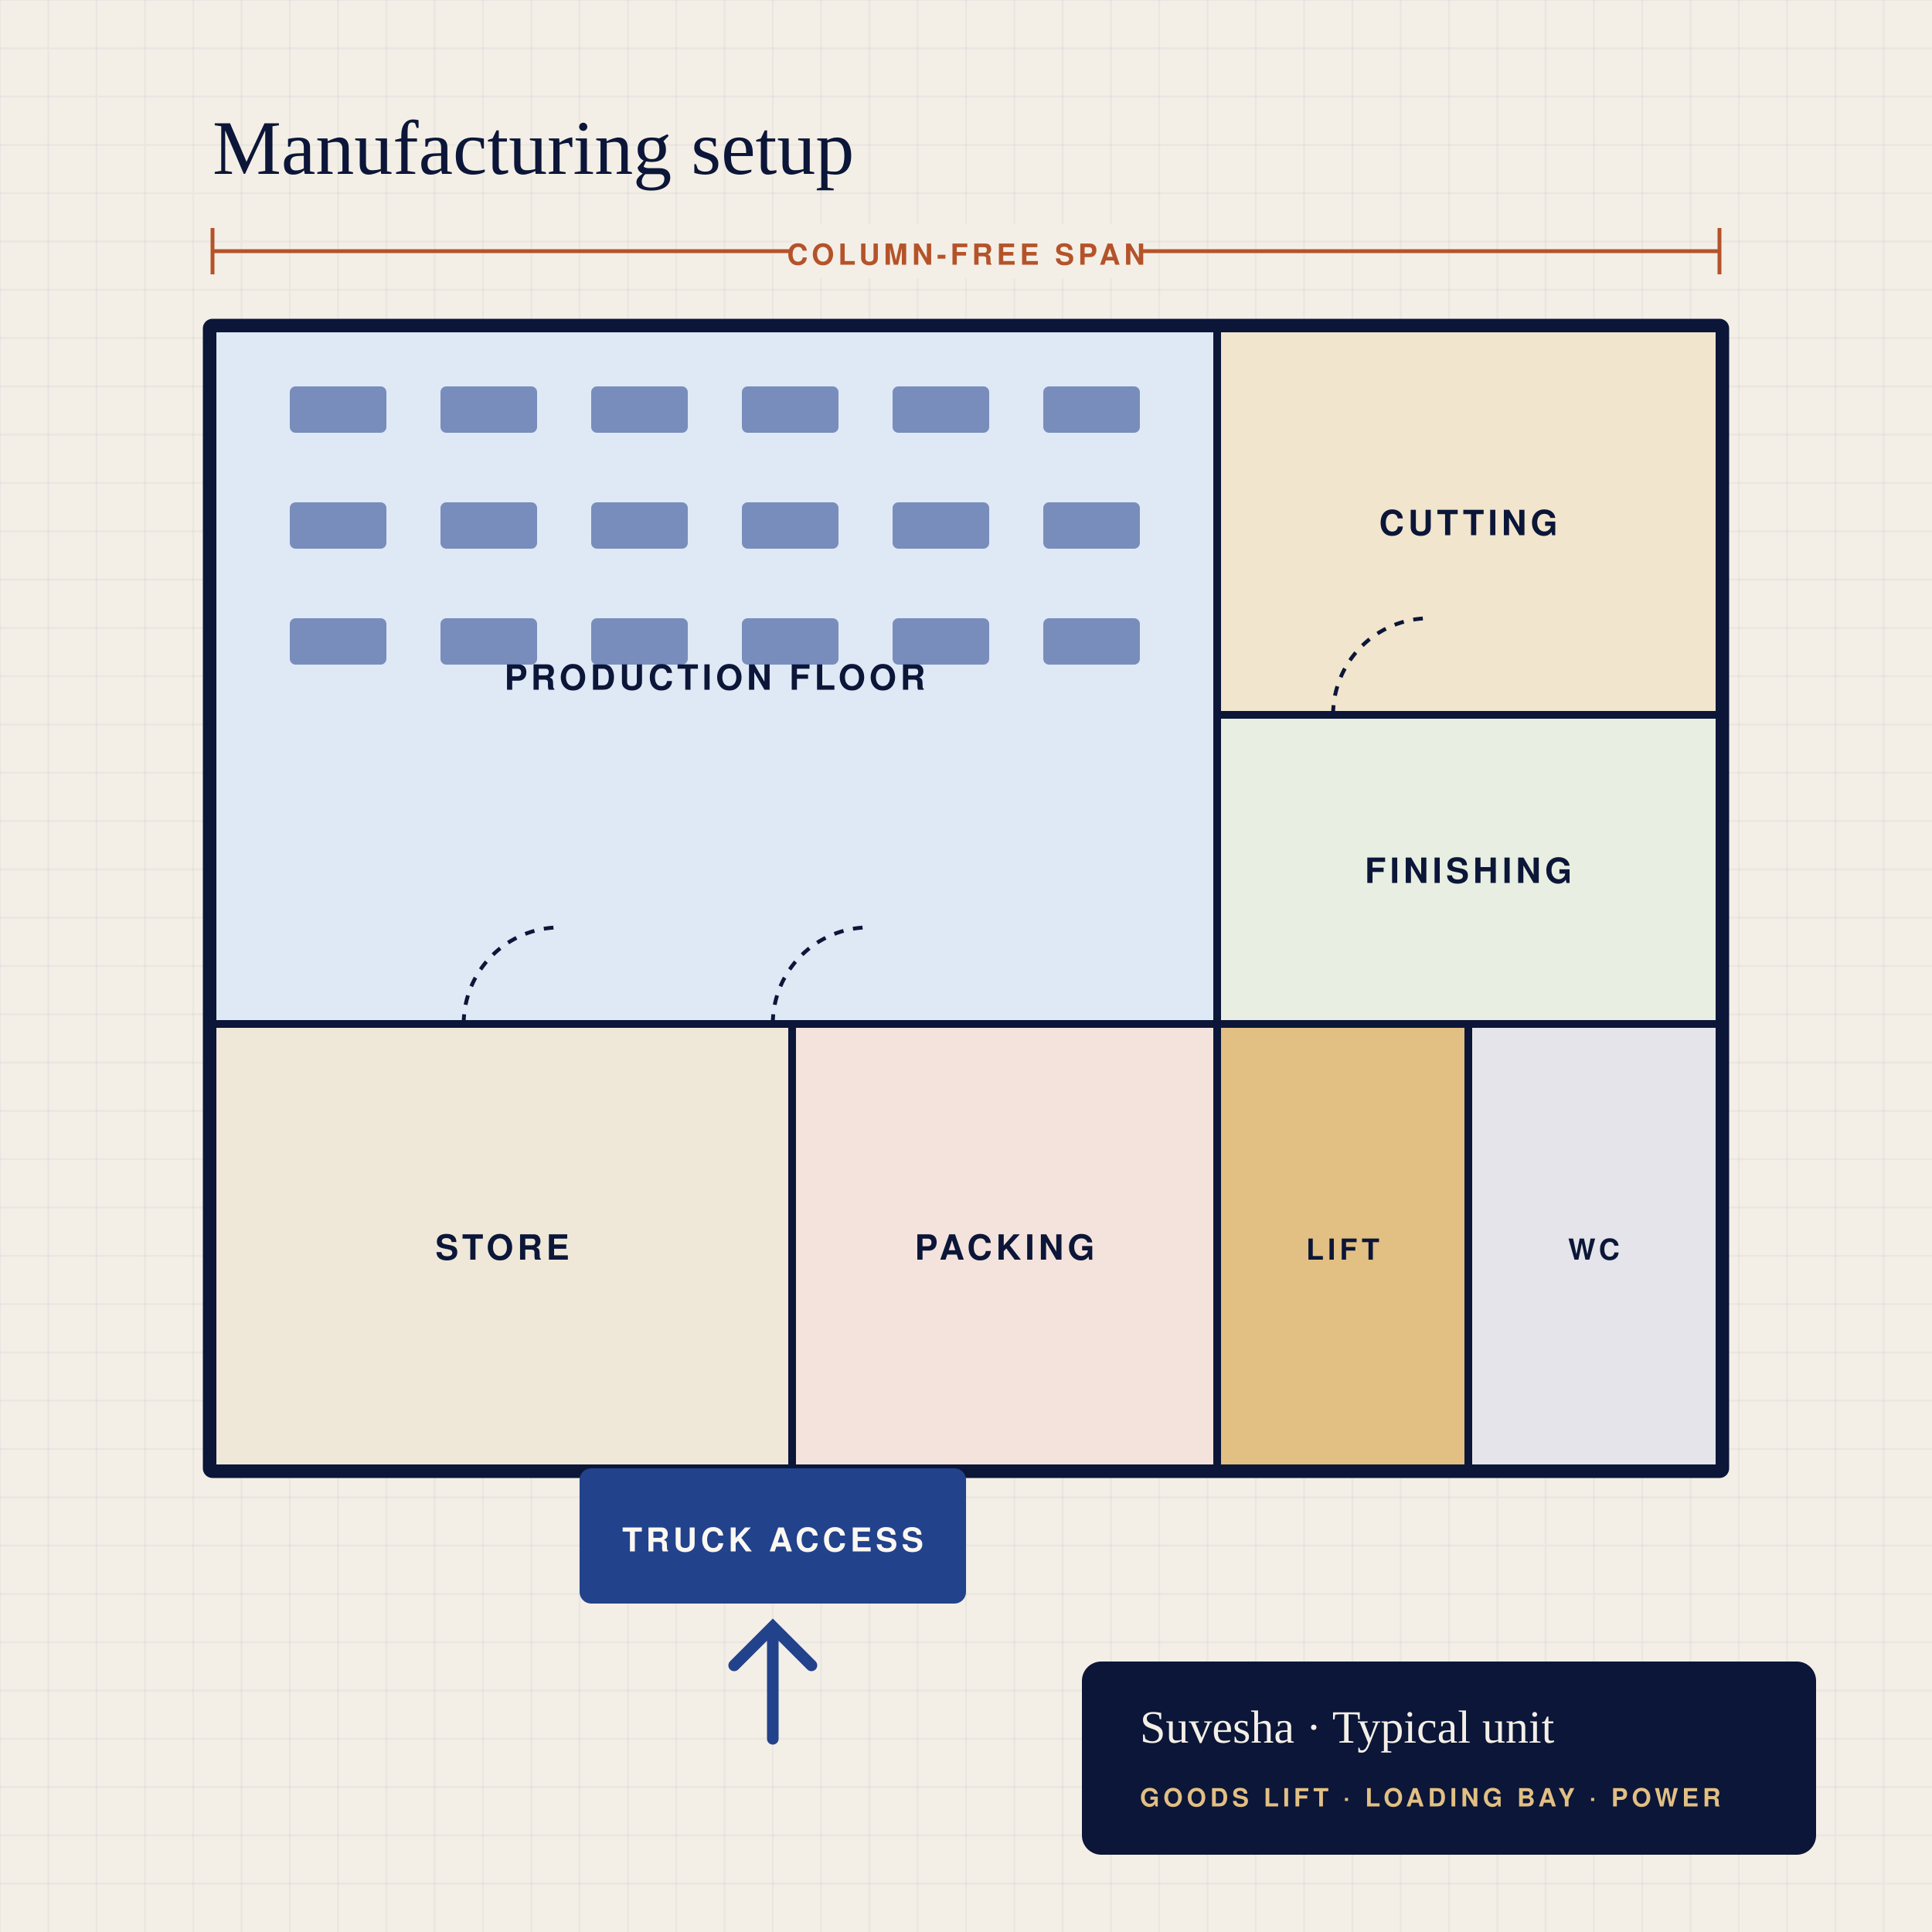
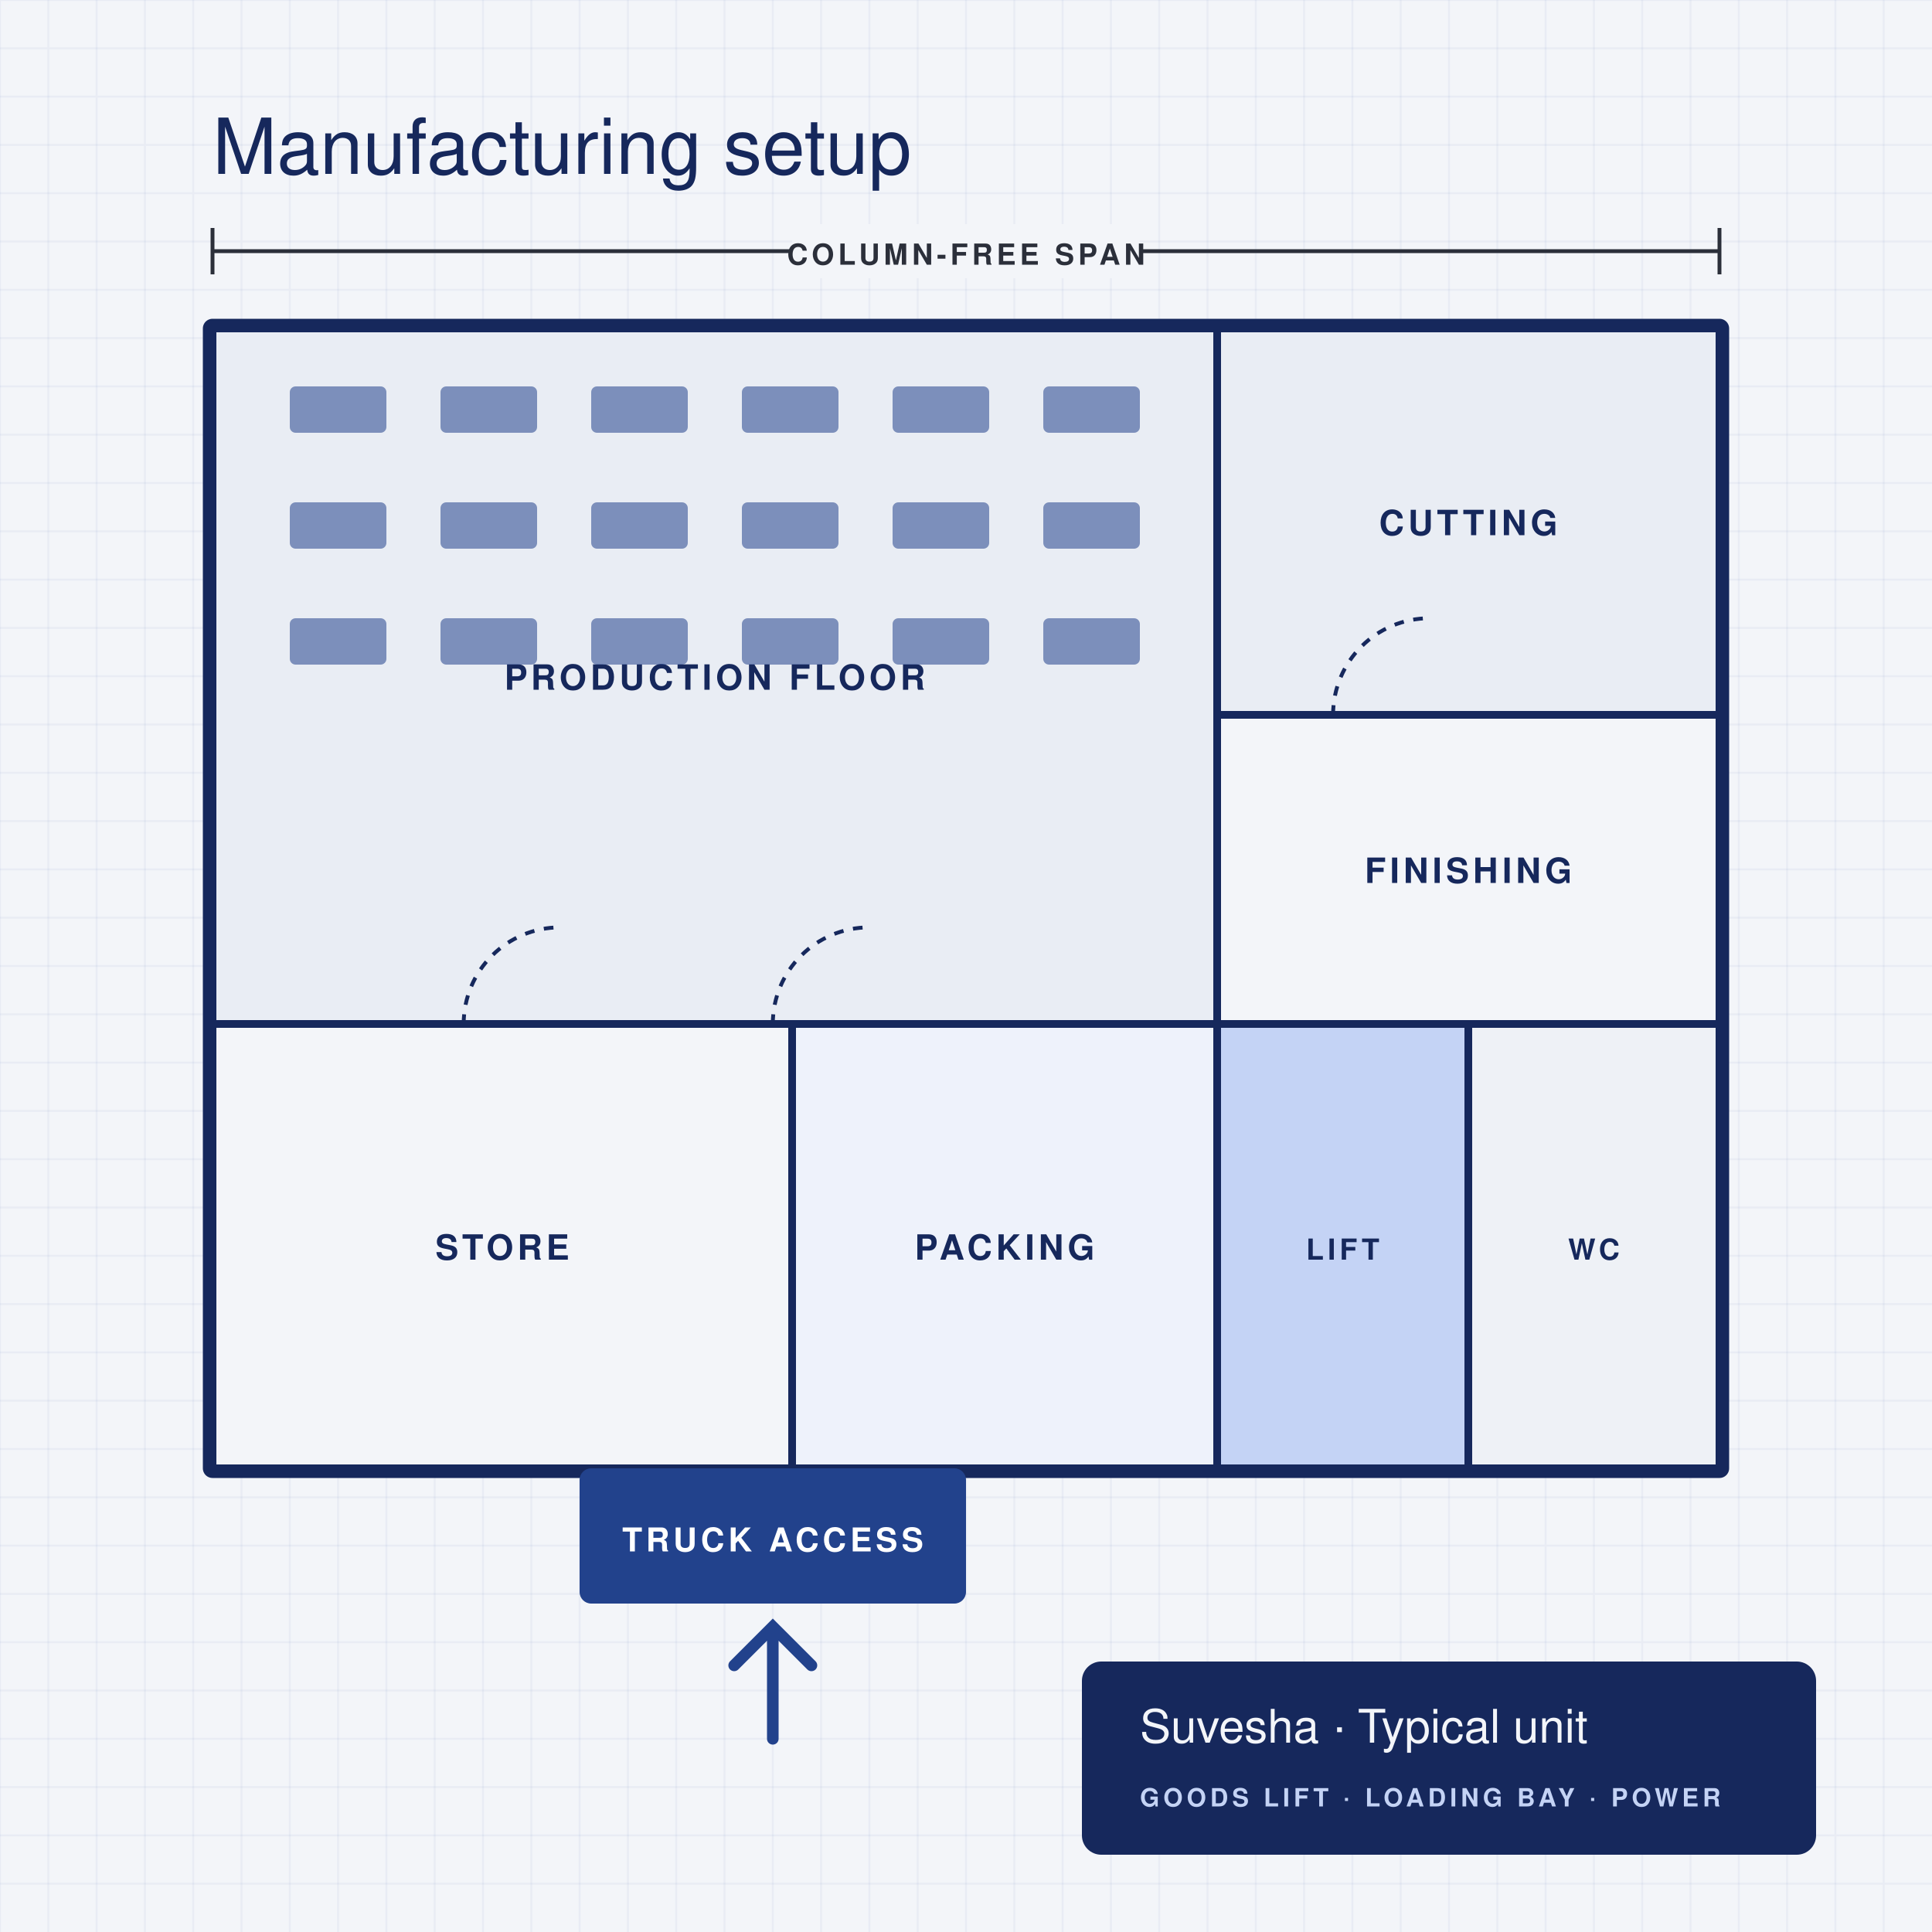
<svg xmlns="http://www.w3.org/2000/svg" viewBox="0 0 1000 1000" width="1000" height="1000">
  <defs />
-   <rect x="0" y="0" width="1000" height="1000" rx="0" fill="#f4efe6" />
+   <rect x="0" y="0" width="1000" height="1000" rx="0" fill="#f3f5f9" />
  <path d="M0 0V1000M0 0H1000" stroke="#22428c" stroke-opacity="0.05" />
  <path d="M25 0V1000M0 25H1000" stroke="#22428c" stroke-opacity="0.05" />
  <path d="M50 0V1000M0 50H1000" stroke="#22428c" stroke-opacity="0.05" />
  <path d="M75 0V1000M0 75H1000" stroke="#22428c" stroke-opacity="0.05" />
  <path d="M100 0V1000M0 100H1000" stroke="#22428c" stroke-opacity="0.05" />
  <path d="M125 0V1000M0 125H1000" stroke="#22428c" stroke-opacity="0.05" />
  <path d="M150 0V1000M0 150H1000" stroke="#22428c" stroke-opacity="0.05" />
  <path d="M175 0V1000M0 175H1000" stroke="#22428c" stroke-opacity="0.05" />
  <path d="M200 0V1000M0 200H1000" stroke="#22428c" stroke-opacity="0.05" />
  <path d="M225 0V1000M0 225H1000" stroke="#22428c" stroke-opacity="0.05" />
  <path d="M250 0V1000M0 250H1000" stroke="#22428c" stroke-opacity="0.05" />
  <path d="M275 0V1000M0 275H1000" stroke="#22428c" stroke-opacity="0.05" />
  <path d="M300 0V1000M0 300H1000" stroke="#22428c" stroke-opacity="0.05" />
  <path d="M325 0V1000M0 325H1000" stroke="#22428c" stroke-opacity="0.05" />
  <path d="M350 0V1000M0 350H1000" stroke="#22428c" stroke-opacity="0.05" />
  <path d="M375 0V1000M0 375H1000" stroke="#22428c" stroke-opacity="0.05" />
  <path d="M400 0V1000M0 400H1000" stroke="#22428c" stroke-opacity="0.05" />
  <path d="M425 0V1000M0 425H1000" stroke="#22428c" stroke-opacity="0.05" />
  <path d="M450 0V1000M0 450H1000" stroke="#22428c" stroke-opacity="0.05" />
  <path d="M475 0V1000M0 475H1000" stroke="#22428c" stroke-opacity="0.05" />
  <path d="M500 0V1000M0 500H1000" stroke="#22428c" stroke-opacity="0.05" />
  <path d="M525 0V1000M0 525H1000" stroke="#22428c" stroke-opacity="0.05" />
  <path d="M550 0V1000M0 550H1000" stroke="#22428c" stroke-opacity="0.05" />
  <path d="M575 0V1000M0 575H1000" stroke="#22428c" stroke-opacity="0.05" />
  <path d="M600 0V1000M0 600H1000" stroke="#22428c" stroke-opacity="0.05" />
  <path d="M625 0V1000M0 625H1000" stroke="#22428c" stroke-opacity="0.05" />
  <path d="M650 0V1000M0 650H1000" stroke="#22428c" stroke-opacity="0.05" />
  <path d="M675 0V1000M0 675H1000" stroke="#22428c" stroke-opacity="0.05" />
  <path d="M700 0V1000M0 700H1000" stroke="#22428c" stroke-opacity="0.05" />
  <path d="M725 0V1000M0 725H1000" stroke="#22428c" stroke-opacity="0.05" />
  <path d="M750 0V1000M0 750H1000" stroke="#22428c" stroke-opacity="0.05" />
  <path d="M775 0V1000M0 775H1000" stroke="#22428c" stroke-opacity="0.05" />
  <path d="M800 0V1000M0 800H1000" stroke="#22428c" stroke-opacity="0.05" />
  <path d="M825 0V1000M0 825H1000" stroke="#22428c" stroke-opacity="0.05" />
  <path d="M850 0V1000M0 850H1000" stroke="#22428c" stroke-opacity="0.05" />
  <path d="M875 0V1000M0 875H1000" stroke="#22428c" stroke-opacity="0.05" />
  <path d="M900 0V1000M0 900H1000" stroke="#22428c" stroke-opacity="0.05" />
  <path d="M925 0V1000M0 925H1000" stroke="#22428c" stroke-opacity="0.05" />
  <path d="M950 0V1000M0 950H1000" stroke="#22428c" stroke-opacity="0.05" />
  <path d="M975 0V1000M0 975H1000" stroke="#22428c" stroke-opacity="0.05" />
-   <rect x="110" y="170" width="780" height="590" fill="#fbf8f2" stroke="#0b1638" stroke-width="10" stroke-linejoin="round" />
-   <rect x="110" y="170" width="520" height="360" fill="#dfe8f5" stroke="#0b1638" stroke-width="4" />
-   <text x="370.0" y="357.0" font-family="'Helvetica Neue', Helvetica, Arial, sans-serif" font-size="18" font-weight="700" fill="#0b1638" text-anchor="middle" letter-spacing="2" opacity="1">PRODUCTION FLOOR</text>
-   <rect x="630" y="170" width="260" height="200" fill="#f1e5cd" stroke="#0b1638" stroke-width="4" />
-   <text x="760.0" y="277.0" font-family="'Helvetica Neue', Helvetica, Arial, sans-serif" font-size="18" font-weight="700" fill="#0b1638" text-anchor="middle" letter-spacing="2" opacity="1">CUTTING</text>
-   <rect x="630" y="370" width="260" height="160" fill="#e8efe2" stroke="#0b1638" stroke-width="4" />
-   <text x="760.0" y="457.0" font-family="'Helvetica Neue', Helvetica, Arial, sans-serif" font-size="18" font-weight="700" fill="#0b1638" text-anchor="middle" letter-spacing="2" opacity="1">FINISHING</text>
-   <rect x="110" y="530" width="300" height="230" fill="#efe7d8" stroke="#0b1638" stroke-width="4" />
-   <text x="260.0" y="652.0" font-family="'Helvetica Neue', Helvetica, Arial, sans-serif" font-size="18" font-weight="700" fill="#0b1638" text-anchor="middle" letter-spacing="2" opacity="1">STORE</text>
-   <rect x="410" y="530" width="220" height="230" fill="#f4e3dc" stroke="#0b1638" stroke-width="4" />
-   <text x="520.0" y="652.0" font-family="'Helvetica Neue', Helvetica, Arial, sans-serif" font-size="18" font-weight="700" fill="#0b1638" text-anchor="middle" letter-spacing="2" opacity="1">PACKING</text>
-   <rect x="630" y="530" width="130" height="230" fill="#e2bf83" stroke="#0b1638" stroke-width="4" />
-   <text x="695.0" y="652.0" font-family="'Helvetica Neue', Helvetica, Arial, sans-serif" font-size="15" font-weight="700" fill="#0b1638" text-anchor="middle" letter-spacing="2" opacity="1">LIFT</text>
-   <rect x="760" y="530" width="130" height="230" fill="#e4e4ea" stroke="#0b1638" stroke-width="4" />
-   <text x="825.0" y="652.0" font-family="'Helvetica Neue', Helvetica, Arial, sans-serif" font-size="15" font-weight="700" fill="#0b1638" text-anchor="middle" letter-spacing="2" opacity="1">WC</text>
+   <rect x="110" y="170" width="780" height="590" fill="#ffffff" stroke="#16285c" stroke-width="10" stroke-linejoin="round" />
+   <rect x="110" y="170" width="520" height="360" fill="#e9edf4" stroke="#16285c" stroke-width="4" />
+   <text x="370.0" y="357.0" font-family="'Helvetica Neue', Helvetica, Arial, sans-serif" font-size="18" font-weight="700" fill="#16285c" text-anchor="middle" letter-spacing="2" opacity="1">PRODUCTION FLOOR</text>
+   <rect x="630" y="170" width="260" height="200" fill="#e9edf4" stroke="#16285c" stroke-width="4" />
+   <text x="760.0" y="277.0" font-family="'Helvetica Neue', Helvetica, Arial, sans-serif" font-size="18" font-weight="700" fill="#16285c" text-anchor="middle" letter-spacing="2" opacity="1">CUTTING</text>
+   <rect x="630" y="370" width="260" height="160" fill="#f3f5f9" stroke="#16285c" stroke-width="4" />
+   <text x="760.0" y="457.0" font-family="'Helvetica Neue', Helvetica, Arial, sans-serif" font-size="18" font-weight="700" fill="#16285c" text-anchor="middle" letter-spacing="2" opacity="1">FINISHING</text>
+   <rect x="110" y="530" width="300" height="230" fill="#f3f5f9" stroke="#16285c" stroke-width="4" />
+   <text x="260.0" y="652.0" font-family="'Helvetica Neue', Helvetica, Arial, sans-serif" font-size="18" font-weight="700" fill="#16285c" text-anchor="middle" letter-spacing="2" opacity="1">STORE</text>
+   <rect x="410" y="530" width="220" height="230" fill="#eef2fb" stroke="#16285c" stroke-width="4" />
+   <text x="520.0" y="652.0" font-family="'Helvetica Neue', Helvetica, Arial, sans-serif" font-size="18" font-weight="700" fill="#16285c" text-anchor="middle" letter-spacing="2" opacity="1">PACKING</text>
+   <rect x="630" y="530" width="130" height="230" fill="#c4d3f5" stroke="#16285c" stroke-width="4" />
+   <text x="695.0" y="652.0" font-family="'Helvetica Neue', Helvetica, Arial, sans-serif" font-size="15" font-weight="700" fill="#16285c" text-anchor="middle" letter-spacing="2" opacity="1">LIFT</text>
+   <rect x="760" y="530" width="130" height="230" fill="#eef1f6" stroke="#16285c" stroke-width="4" />
+   <text x="825.0" y="652.0" font-family="'Helvetica Neue', Helvetica, Arial, sans-serif" font-size="15" font-weight="700" fill="#16285c" text-anchor="middle" letter-spacing="2" opacity="1">WC</text>
  <rect x="150" y="200" width="50" height="24" rx="3" fill="#22428c" opacity="0.55" />
  <rect x="228" y="200" width="50" height="24" rx="3" fill="#22428c" opacity="0.55" />
  <rect x="306" y="200" width="50" height="24" rx="3" fill="#22428c" opacity="0.55" />
  <rect x="384" y="200" width="50" height="24" rx="3" fill="#22428c" opacity="0.55" />
  <rect x="462" y="200" width="50" height="24" rx="3" fill="#22428c" opacity="0.55" />
  <rect x="540" y="200" width="50" height="24" rx="3" fill="#22428c" opacity="0.55" />
  <rect x="150" y="260" width="50" height="24" rx="3" fill="#22428c" opacity="0.55" />
  <rect x="228" y="260" width="50" height="24" rx="3" fill="#22428c" opacity="0.55" />
  <rect x="306" y="260" width="50" height="24" rx="3" fill="#22428c" opacity="0.55" />
  <rect x="384" y="260" width="50" height="24" rx="3" fill="#22428c" opacity="0.55" />
  <rect x="462" y="260" width="50" height="24" rx="3" fill="#22428c" opacity="0.55" />
  <rect x="540" y="260" width="50" height="24" rx="3" fill="#22428c" opacity="0.55" />
  <rect x="150" y="320" width="50" height="24" rx="3" fill="#22428c" opacity="0.55" />
  <rect x="228" y="320" width="50" height="24" rx="3" fill="#22428c" opacity="0.55" />
  <rect x="306" y="320" width="50" height="24" rx="3" fill="#22428c" opacity="0.55" />
  <rect x="384" y="320" width="50" height="24" rx="3" fill="#22428c" opacity="0.55" />
  <rect x="462" y="320" width="50" height="24" rx="3" fill="#22428c" opacity="0.55" />
  <rect x="540" y="320" width="50" height="24" rx="3" fill="#22428c" opacity="0.55" />
-   <path d="M400 530 a50 50 0 0 1 50 -50" stroke="#0b1638" stroke-width="2" fill="none" stroke-dasharray="5 5" />
-   <path d="M690 370 a50 50 0 0 1 50 -50" stroke="#0b1638" stroke-width="2" fill="none" stroke-dasharray="5 5" />
-   <path d="M240 530 a50 50 0 0 1 50 -50" stroke="#0b1638" stroke-width="2" fill="none" stroke-dasharray="5 5" />
+   <path d="M400 530 a50 50 0 0 1 50 -50" stroke="#16285c" stroke-width="2" fill="none" stroke-dasharray="5 5" />
+   <path d="M690 370 a50 50 0 0 1 50 -50" stroke="#16285c" stroke-width="2" fill="none" stroke-dasharray="5 5" />
+   <path d="M240 530 a50 50 0 0 1 50 -50" stroke="#16285c" stroke-width="2" fill="none" stroke-dasharray="5 5" />
  <rect x="300" y="760" width="200" height="70" rx="6" fill="#22428c" />
-   <text x="400" y="803" font-family="'Helvetica Neue', Helvetica, Arial, sans-serif" font-size="17" font-weight="700" fill="#fbf8f2" text-anchor="middle" letter-spacing="2" opacity="1">TRUCK ACCESS</text>
+   <text x="400" y="803" font-family="'Helvetica Neue', Helvetica, Arial, sans-serif" font-size="17" font-weight="700" fill="#ffffff" text-anchor="middle" letter-spacing="2" opacity="1">TRUCK ACCESS</text>
  <path d="M400 900 V842 M380 862 L400 842 L420 862" stroke="#22428c" stroke-width="6" fill="none" stroke-linecap="round" />
-   <path d="M110 130 H890 M110 118 V142 M890 118 V142" stroke="#b4532a" stroke-width="2" />
-   <rect x="410" y="116" width="180" height="28" rx="0" fill="#f4efe6" />
-   <text x="500" y="137" font-family="'Helvetica Neue', Helvetica, Arial, sans-serif" font-size="15" font-weight="700" fill="#b4532a" text-anchor="middle" letter-spacing="2" opacity="1">COLUMN-FREE SPAN</text>
-   <rect x="560" y="860" width="380" height="100" rx="10" fill="#0b1638" />
-   <text x="590" y="902" font-family="Georgia, 'Times New Roman', serif" font-size="24" font-weight="400" fill="#f4efe6" text-anchor="start" letter-spacing="0" opacity="1">Suvesha · Typical unit</text>
-   <text x="590" y="935" font-family="'Helvetica Neue', Helvetica, Arial, sans-serif" font-size="13" font-weight="700" fill="#e2bf83" text-anchor="start" letter-spacing="2" opacity="1">GOODS LIFT · LOADING BAY · POWER</text>
-   <text x="110" y="90" font-family="Georgia, 'Times New Roman', serif" font-size="40" font-weight="400" fill="#0b1638" text-anchor="start" letter-spacing="0" opacity="1">Manufacturing setup</text>
+   <path d="M110 130 H890 M110 118 V142 M890 118 V142" stroke="#2b2f3a" stroke-width="2" />
+   <rect x="410" y="116" width="180" height="28" rx="0" fill="#f3f5f9" />
+   <text x="500" y="137" font-family="'Helvetica Neue', Helvetica, Arial, sans-serif" font-size="15" font-weight="700" fill="#2b2f3a" text-anchor="middle" letter-spacing="2" opacity="1">COLUMN-FREE SPAN</text>
+   <rect x="560" y="860" width="380" height="100" rx="10" fill="#16285c" />
+   <text x="590" y="902" font-family="'Helvetica Neue', Helvetica, Arial, sans-serif" font-size="24" font-weight="400" fill="#f3f5f9" text-anchor="start" letter-spacing="0" opacity="1">Suvesha · Typical unit</text>
+   <text x="590" y="935" font-family="'Helvetica Neue', Helvetica, Arial, sans-serif" font-size="13" font-weight="700" fill="#c4d3f5" text-anchor="start" letter-spacing="2" opacity="1">GOODS LIFT · LOADING BAY · POWER</text>
+   <text x="110" y="90" font-family="'Helvetica Neue', Helvetica, Arial, sans-serif" font-size="40" font-weight="400" fill="#16285c" text-anchor="start" letter-spacing="0" opacity="1">Manufacturing setup</text>
</svg>
